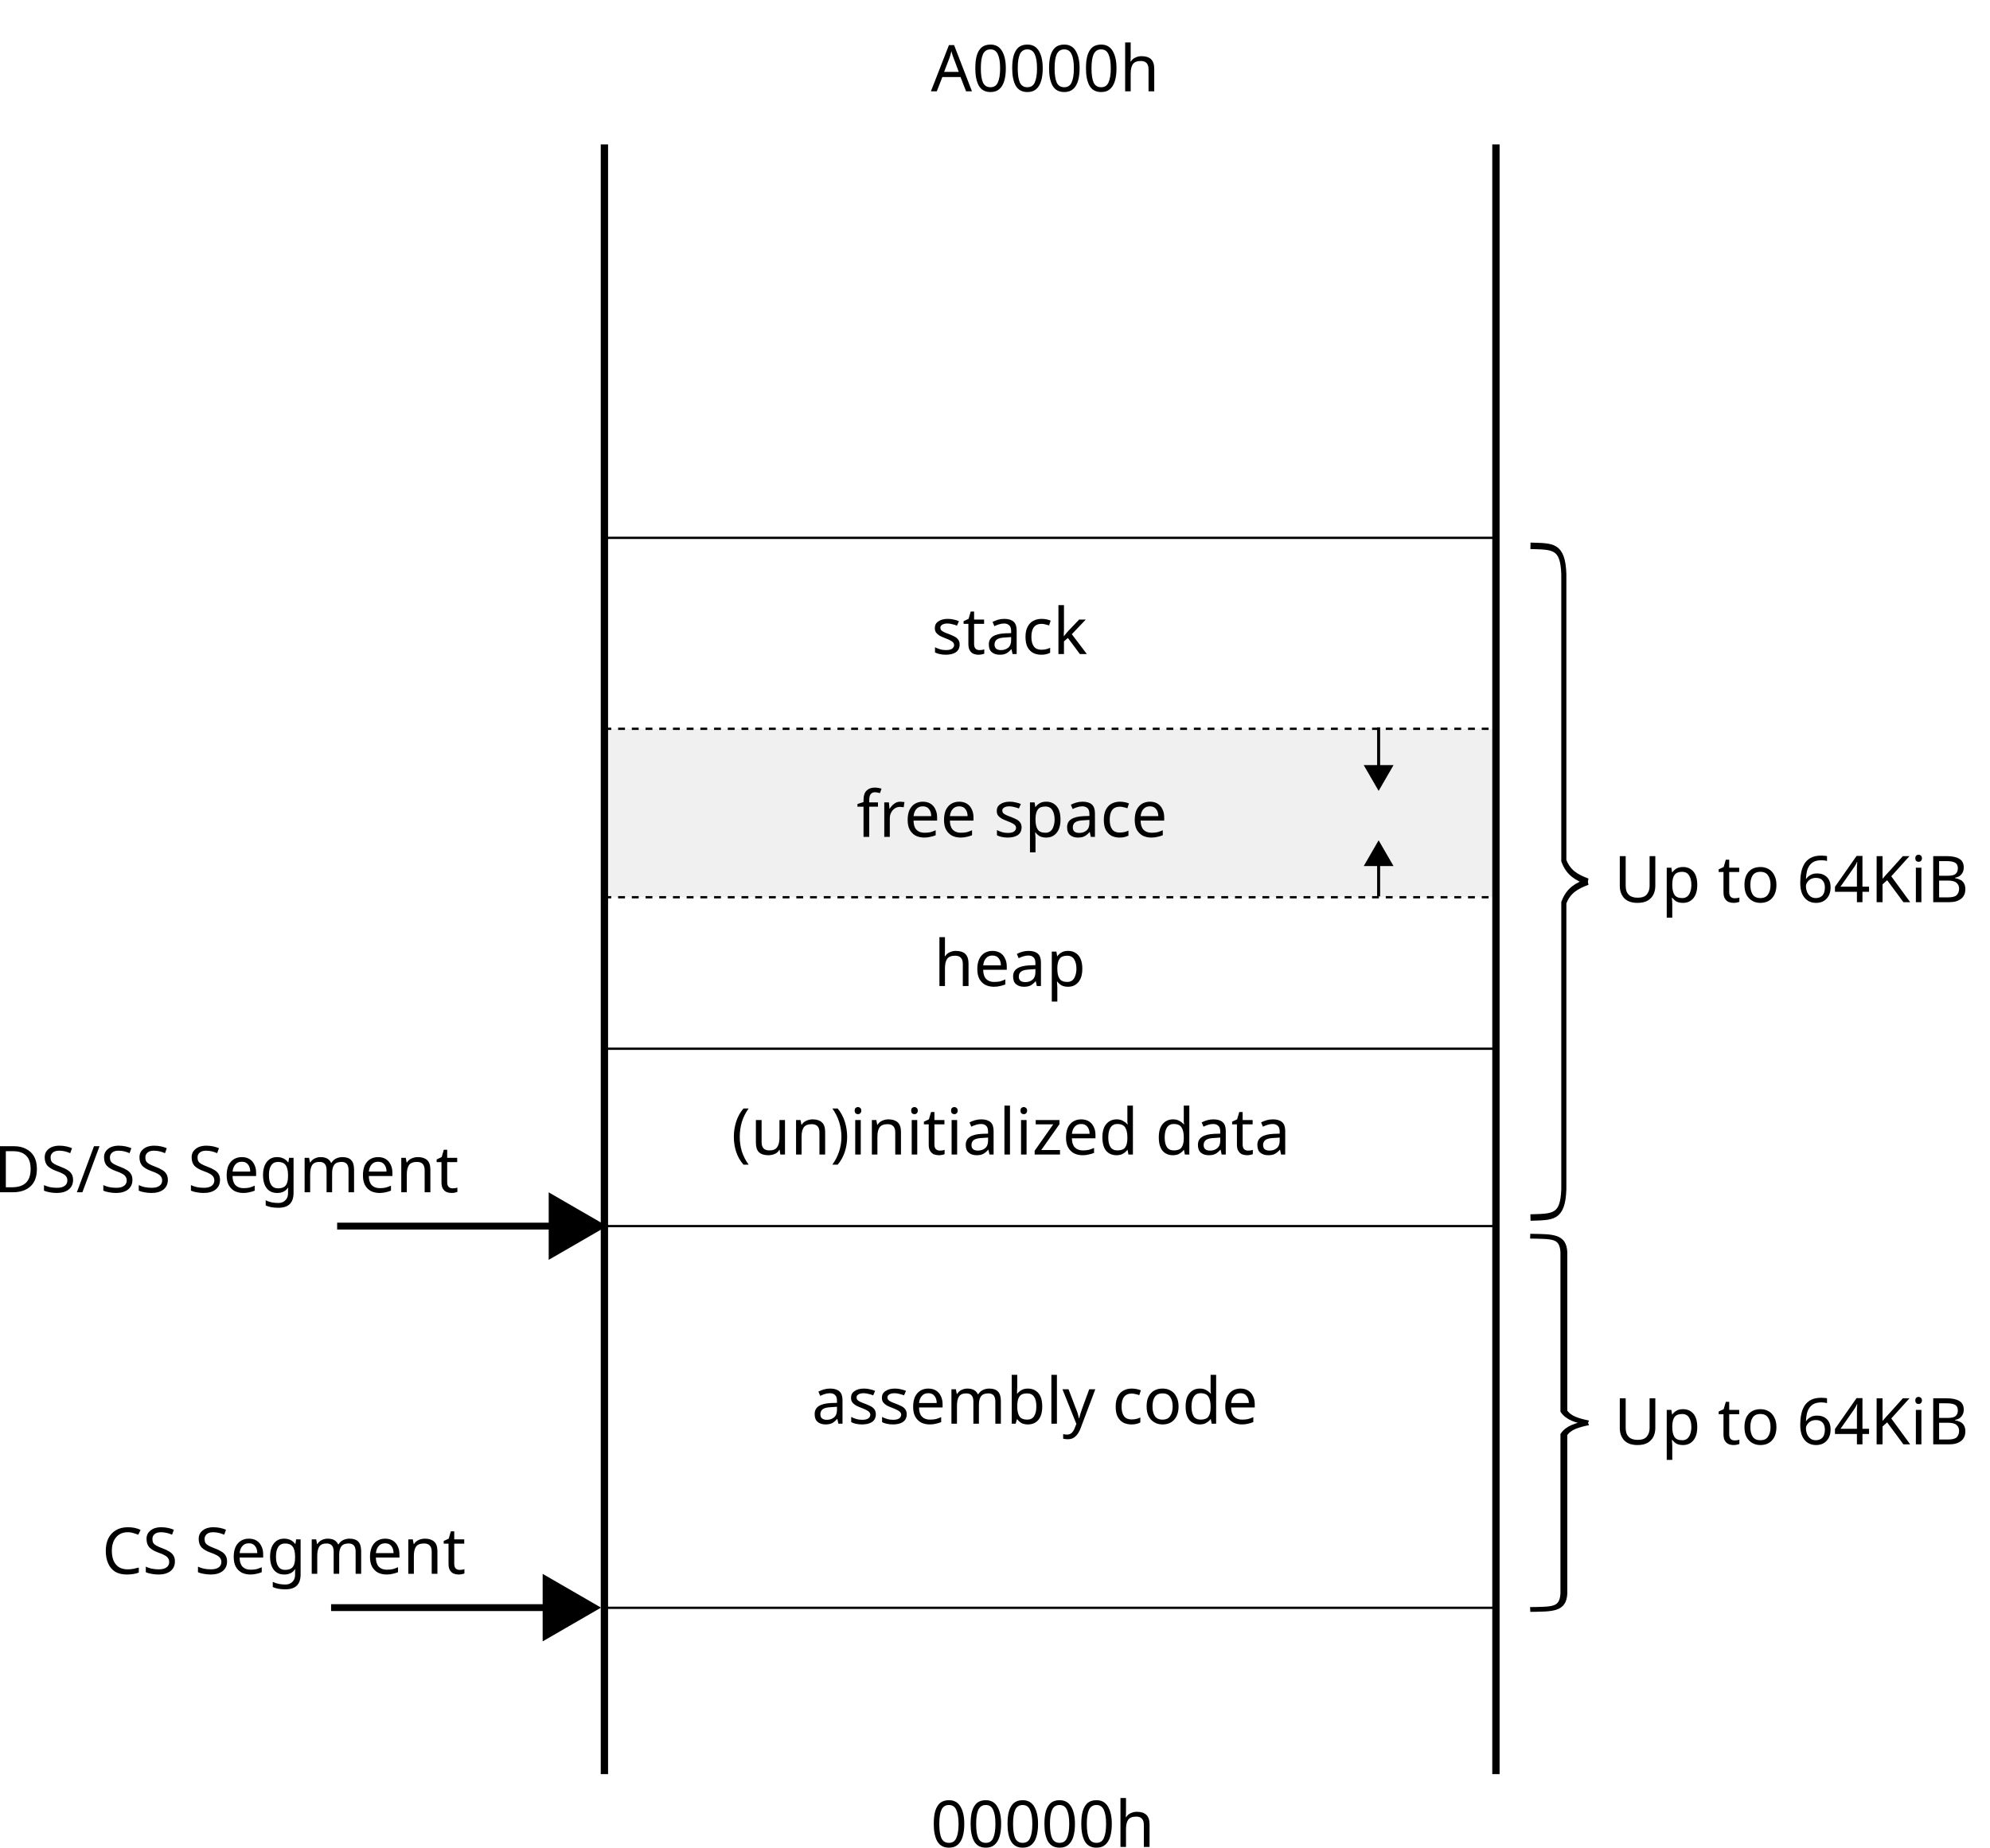
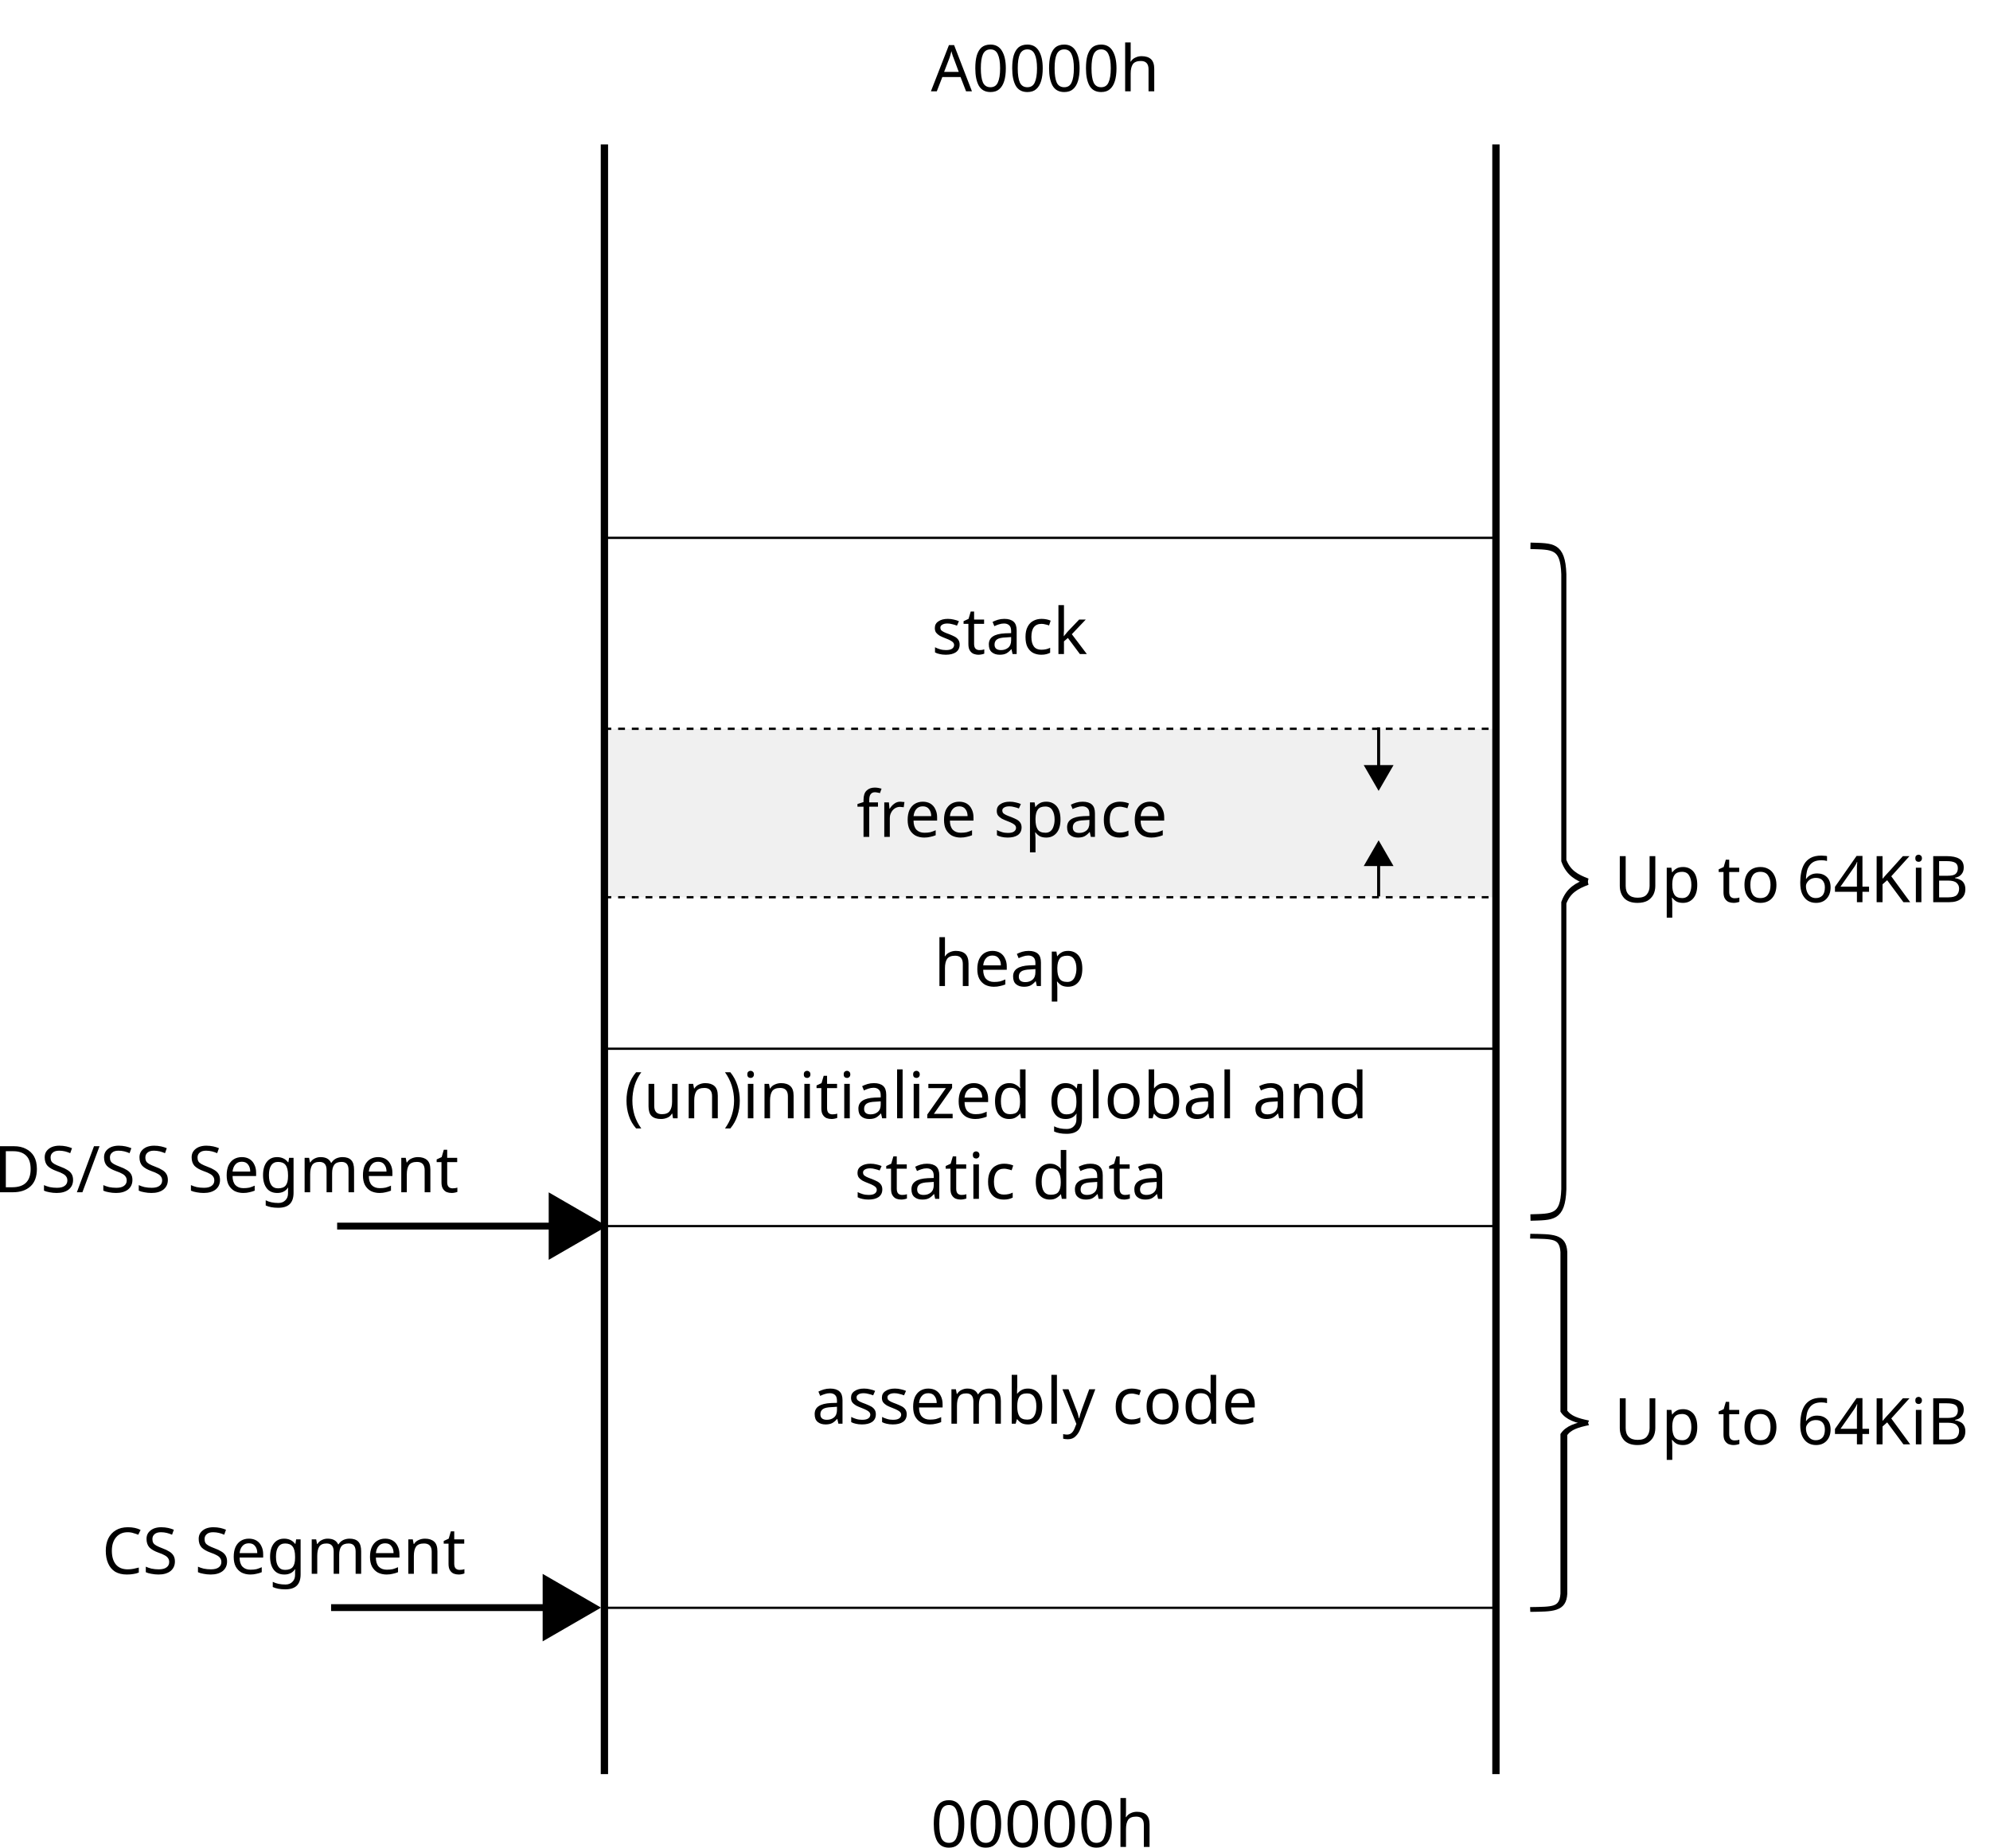
<svg xmlns="http://www.w3.org/2000/svg" width="174.203mm" height="161.791mm" viewBox="0 0 174.203 161.791" version="1.1" id="svg8">
  <defs id="defs2">
    <marker orient="auto" refY="0" refX="0" id="marker2195" style="overflow:visible">
      <path id="path2193" d="M 5.77,0 -2.88,5 V -5 Z" style="fill:#000000;fill-opacity:1;fill-rule:evenodd;stroke:#000000;stroke-width:1pt;stroke-opacity:1" transform="scale(0.8)" />
    </marker>
    <marker orient="auto" refY="0" refX="0" id="TriangleOutL-7" style="overflow:visible">
      <path id="path1057-6" d="M 5.77,0 -2.88,5 V -5 Z" style="fill:#000000;fill-opacity:1;fill-rule:evenodd;stroke:#000000;stroke-width:1pt;stroke-opacity:1" transform="scale(0.8)" />
    </marker>
    <marker orient="auto" refY="0" refX="0" id="marker2195-1" style="overflow:visible">
      <path id="path2193-4" d="M 5.77,0 -2.88,5 V -5 Z" style="fill:#000000;fill-opacity:1;fill-rule:evenodd;stroke:#000000;stroke-width:1pt;stroke-opacity:1" transform="scale(0.8)" />
    </marker>
    <marker style="overflow:visible" id="marker2153-9" refX="0" refY="0" orient="auto">
      <path transform="scale(0.8)" style="fill:#000000;fill-opacity:1;fill-rule:evenodd;stroke:#000000;stroke-width:1pt;stroke-opacity:1" d="M 5.77,0 -2.88,5 V -5 Z" id="path2151-1" />
    </marker>
    <marker orient="auto" refY="0" refX="0" id="TriangleOutL-5" style="overflow:visible">
      <path id="path1057-66" d="M 5.77,0 -2.88,5 V -5 Z" style="fill:#000000;fill-opacity:1;fill-rule:evenodd;stroke:#000000;stroke-width:1pt;stroke-opacity:1" transform="scale(0.8)" />
    </marker>
    <marker orient="auto" refY="0" refX="0" id="TriangleOutL-5-3" style="overflow:visible">
      <path id="path1057-66-1" d="M 5.77,0 -2.88,5 V -5 Z" style="fill:#000000;fill-opacity:1;fill-rule:evenodd;stroke:#000000;stroke-width:1pt;stroke-opacity:1" transform="scale(0.8)" />
    </marker>
  </defs>
  <g id="layer1" transform="translate(-199.8999,-8.386513)">
    <rect style="display:none;opacity:1;vector-effect:none;fill:none;fill-opacity:1;stroke:#000000;stroke-width:1.625;stroke-linecap:butt;stroke-linejoin:bevel;stroke-miterlimit:4;stroke-dasharray:none;stroke-dashoffset:0;stroke-opacity:1;paint-order:normal" id="rect891" width="237.747" height="143.631" x="172.92" y="32.47" />
    <path style="fill:none;stroke:#000000;stroke-width:0.6;stroke-linecap:butt;stroke-linejoin:miter;stroke-miterlimit:4;stroke-dasharray:none;stroke-opacity:1;marker-end:url(#TriangleOutL-5)" d="m 228.884,149.14 h 20.222" id="path913-4" />
    <text xml:space="preserve" style="font-style:normal;font-variant:normal;font-weight:normal;font-stretch:normal;font-size:5.644px;line-height:1.25;font-family:sans-serif;-inkscape-font-specification:'sans-serif, Normal';font-variant-ligatures:normal;font-variant-caps:normal;font-variant-numeric:normal;font-feature-settings:normal;text-align:start;letter-spacing:0px;word-spacing:0px;writing-mode:lr-tb;text-anchor:start;fill:#000000;fill-opacity:1;stroke:none;stroke-width:0.265" x="208.816" y="146.18" id="text2619-7-0">
      <tspan id="tspan2617-8-0" x="208.816" y="146.18" style="stroke-width:0.265">CS Segment</tspan>
    </text>
    <text xml:space="preserve" style="font-style:normal;font-variant:normal;font-weight:normal;font-stretch:normal;font-size:5.644px;line-height:1.25;font-family:sans-serif;-inkscape-font-specification:'sans-serif, Normal';font-variant-ligatures:normal;font-variant-caps:normal;font-variant-numeric:normal;font-feature-settings:normal;text-align:start;letter-spacing:0px;word-spacing:0px;writing-mode:lr-tb;text-anchor:start;fill:#000000;fill-opacity:1;stroke:none;stroke-width:0.265" x="341.195" y="87.377" id="text2662-8-4">
      <tspan id="tspan2660-2-6" x="341.195" y="87.377" style="stroke-width:0.265">Up to 64KiB</tspan>
    </text>
    <rect style="opacity:1;vector-effect:none;fill:#f0f0f0;fill-opacity:1;stroke:none;stroke-width:0.648;stroke-linecap:butt;stroke-linejoin:bevel;stroke-miterlimit:4;stroke-dasharray:none;stroke-dashoffset:0;stroke-opacity:1;paint-order:normal" id="rect2141-0" width="78.043" height="14.748" x="252.81" y="72.195" />
    <path style="fill:none;stroke:#000000;stroke-width:0.2;stroke-linecap:butt;stroke-linejoin:miter;stroke-miterlimit:4;stroke-dasharray:none;stroke-opacity:1" d="m 252.81,55.477 h 78.043" id="path832-7" />
    <path style="fill:none;stroke:#000000;stroke-width:0.2;stroke-linecap:butt;stroke-linejoin:miter;stroke-miterlimit:4;stroke-dasharray:none;stroke-opacity:1" d="m 252.81,100.207 h 78.043" id="path832-6-0" />
    <path style="fill:none;stroke:#000000;stroke-width:0.2;stroke-linecap:butt;stroke-linejoin:miter;stroke-miterlimit:4;stroke-dasharray:none;stroke-opacity:1" d="m 252.81,115.736 h 78.043" id="path832-6-2-4" />
    <path style="fill:none;stroke:#000000;stroke-width:0.2;stroke-linecap:butt;stroke-linejoin:miter;stroke-miterlimit:4;stroke-dasharray:0.6, 0.6;stroke-dashoffset:0;stroke-opacity:1" d="m 252.81,72.195 h 78.043" id="path832-6-2-6-8" />
    <path style="fill:none;stroke:#000000;stroke-width:0.2;stroke-linecap:butt;stroke-linejoin:miter;stroke-miterlimit:4;stroke-dasharray:0.6, 0.6;stroke-dashoffset:0;stroke-opacity:1" d="m 252.81,86.943 h 78.043" id="path832-6-2-6-7-0" />
    <path style="fill:none;stroke:#000000;stroke-width:0.2;stroke-linecap:butt;stroke-linejoin:miter;stroke-miterlimit:4;stroke-dasharray:none;stroke-opacity:1" d="m 252.81,149.156 h 78.043" id="path832-6-2-6-7-5-4" />
    <text xml:space="preserve" style="font-style:normal;font-variant:normal;font-weight:normal;font-stretch:normal;font-size:5.644px;line-height:1.25;font-family:sans-serif;-inkscape-font-specification:'sans-serif, Normal';font-variant-ligatures:normal;font-variant-caps:normal;font-variant-numeric:normal;font-feature-settings:normal;text-align:start;letter-spacing:0px;word-spacing:0px;writing-mode:lr-tb;text-anchor:start;fill:#000000;fill-opacity:1;stroke:none;stroke-width:0.265" x="270.948" y="133.036" id="text1439-2">
      <tspan id="tspan1437-96" x="270.948" y="133.036" style="stroke-width:0.265">assembly code</tspan>
    </text>
-     <text xml:space="preserve" style="font-style:normal;font-variant:normal;font-weight:normal;font-stretch:normal;font-size:5.644px;line-height:1.25;font-family:sans-serif;-inkscape-font-specification:'sans-serif, Normal';font-variant-ligatures:normal;font-variant-caps:normal;font-variant-numeric:normal;font-feature-settings:normal;text-align:start;letter-spacing:0px;word-spacing:0px;writing-mode:lr-tb;text-anchor:start;fill:#000000;fill-opacity:1;stroke:none;stroke-width:0.265" x="292.062" y="109.471" id="text1439-6-1">
-       <tspan x="292.062" y="109.471" style="font-style:normal;font-variant:normal;font-weight:normal;font-stretch:normal;font-size:5.644px;font-family:sans-serif;-inkscape-font-specification:'sans-serif, Normal';font-variant-ligatures:normal;font-variant-caps:normal;font-variant-numeric:normal;font-feature-settings:normal;text-align:center;writing-mode:lr-tb;text-anchor:middle;stroke-width:0.265" id="tspan1459-0">(un)initialized data</tspan>
+     <text xml:space="preserve" style="font-style:normal;font-variant:normal;font-weight:normal;font-stretch:normal;font-size:5.644px;line-height:1.25;font-family:sans-serif;-inkscape-font-specification:'sans-serif, Normal';font-variant-ligatures:normal;font-variant-caps:normal;font-variant-numeric:normal;font-feature-settings:normal;text-align:start;letter-spacing:0px;word-spacing:0px;writing-mode:lr-tb;text-anchor:start;fill:#000000;fill-opacity:1;stroke:none;stroke-width:0.265" x="292.062" y="106.296" id="text1439-6-1">
+       <tspan x="292.961" y="106.296" style="font-style:normal;font-variant:normal;font-weight:normal;font-stretch:normal;font-size:5.644px;font-family:sans-serif;-inkscape-font-specification:'sans-serif, Normal';font-variant-ligatures:normal;font-variant-caps:normal;font-variant-numeric:normal;font-feature-settings:normal;text-align:center;writing-mode:lr-tb;text-anchor:middle;stroke-width:0.265" id="tspan1459-0">(un)initialized global and </tspan>
+       <tspan x="292.062" y="113.352" style="font-style:normal;font-variant:normal;font-weight:normal;font-stretch:normal;font-size:5.644px;font-family:sans-serif;-inkscape-font-specification:'sans-serif, Normal';font-variant-ligatures:normal;font-variant-caps:normal;font-variant-numeric:normal;font-feature-settings:normal;text-align:center;writing-mode:lr-tb;text-anchor:middle;stroke-width:0.265" id="tspan902">static data</tspan>
    </text>
    <text xml:space="preserve" style="font-style:normal;font-variant:normal;font-weight:normal;font-stretch:normal;font-size:5.644px;line-height:1.25;font-family:sans-serif;-inkscape-font-specification:'sans-serif, Normal';font-variant-ligatures:normal;font-variant-caps:normal;font-variant-numeric:normal;font-feature-settings:normal;text-align:start;letter-spacing:0px;word-spacing:0px;writing-mode:lr-tb;text-anchor:start;fill:#000000;fill-opacity:1;stroke:none;stroke-width:0.265" x="291.977" y="94.719" id="text1439-1-42">
      <tspan x="291.977" y="94.719" style="font-style:normal;font-variant:normal;font-weight:normal;font-stretch:normal;font-size:5.644px;font-family:sans-serif;-inkscape-font-specification:'sans-serif, Normal';font-variant-ligatures:normal;font-variant-caps:normal;font-variant-numeric:normal;font-feature-settings:normal;text-align:center;writing-mode:lr-tb;text-anchor:middle;stroke-width:0.265" id="tspan2104-2">heap</tspan>
    </text>
    <text xml:space="preserve" style="font-style:normal;font-variant:normal;font-weight:normal;font-stretch:normal;font-size:5.644px;line-height:1.25;font-family:sans-serif;-inkscape-font-specification:'sans-serif, Normal';font-variant-ligatures:normal;font-variant-caps:normal;font-variant-numeric:normal;font-feature-settings:normal;text-align:start;letter-spacing:0px;word-spacing:0px;writing-mode:lr-tb;text-anchor:start;fill:#000000;fill-opacity:1;stroke:none;stroke-width:0.265" x="291.937" y="65.651" id="text1439-1-4-2">
      <tspan x="291.937" y="65.651" style="font-style:normal;font-variant:normal;font-weight:normal;font-stretch:normal;font-size:5.644px;font-family:sans-serif;-inkscape-font-specification:'sans-serif, Normal';font-variant-ligatures:normal;font-variant-caps:normal;font-variant-numeric:normal;font-feature-settings:normal;text-align:center;writing-mode:lr-tb;text-anchor:middle;stroke-width:0.265" id="tspan2104-1-0">stack</tspan>
    </text>
    <text xml:space="preserve" style="font-style:normal;font-variant:normal;font-weight:normal;font-stretch:normal;font-size:5.644px;line-height:1.25;font-family:sans-serif;-inkscape-font-specification:'sans-serif, Normal';font-variant-ligatures:normal;font-variant-caps:normal;font-variant-numeric:normal;font-feature-settings:normal;text-align:start;letter-spacing:0px;word-spacing:0px;writing-mode:lr-tb;text-anchor:start;fill:#000000;fill-opacity:1;stroke:none;stroke-width:0.265" x="292.164" y="81.654" id="text1439-1-9-5">
      <tspan x="292.164" y="81.654" style="font-style:normal;font-variant:normal;font-weight:normal;font-stretch:normal;font-size:5.644px;font-family:sans-serif;-inkscape-font-specification:'sans-serif, Normal';font-variant-ligatures:normal;font-variant-caps:normal;font-variant-numeric:normal;font-feature-settings:normal;text-align:center;writing-mode:lr-tb;text-anchor:middle;stroke-width:0.265" id="tspan2104-0-5">free space</tspan>
    </text>
    <path style="fill:none;stroke:#000000;stroke-width:0.265;stroke-linecap:butt;stroke-linejoin:miter;stroke-miterlimit:4;stroke-dasharray:none;stroke-opacity:1;marker-end:url(#marker2153-9)" d="m 320.584,72.064 v 4.063" id="path2143-2" />
    <path style="fill:none;stroke:#000000;stroke-width:0.265px;stroke-linecap:butt;stroke-linejoin:miter;stroke-opacity:1;marker-end:url(#marker2195-1)" d="M 320.584,86.866 V 83.464" id="path2185-9" />
    <text xml:space="preserve" style="font-style:normal;font-variant:normal;font-weight:normal;font-stretch:normal;font-size:5.644px;line-height:1.25;font-family:sans-serif;-inkscape-font-specification:'sans-serif, Normal';font-variant-ligatures:normal;font-variant-caps:normal;font-variant-numeric:normal;font-feature-settings:normal;text-align:start;letter-spacing:0px;word-spacing:0px;writing-mode:lr-tb;text-anchor:start;fill:#000000;fill-opacity:1;stroke:none;stroke-width:0.265" x="281.359" y="170.097" id="text1439-5-8-3">
      <tspan id="tspan1437-6-2-8" x="281.359" y="170.097" style="stroke-width:0.265">00000h</tspan>
    </text>
    <g id="g1197-0-0-2" style="stroke-width:0.18;stroke-miterlimit:4;stroke-dasharray:none" transform="matrix(2.472984,0,0,3.136222,-2.519743,-13.52432)">
      <path id="path1178-4-8-4" d="m 136.028,22.224 c 0.78,0.021 1.146,-0.022 1.181,0.791 v 7.997 c 0.162,0.345 0.457,0.471 0.848,0.588" style="fill:none;stroke:#000000;stroke-width:0.18;stroke-linecap:butt;stroke-linejoin:miter;stroke-miterlimit:4;stroke-dasharray:none;stroke-opacity:1" />
      <path id="path1178-6-1-6-7" d="m 136.028,40.976 c 0.78,-0.021 1.146,0.022 1.181,-0.791 v -7.997 c 0.162,-0.345 0.457,-0.471 0.848,-0.588" style="fill:none;stroke:#000000;stroke-width:0.18;stroke-linecap:butt;stroke-linejoin:miter;stroke-miterlimit:4;stroke-dasharray:none;stroke-opacity:1" />
    </g>
    <path style="fill:none;stroke:#000000;stroke-width:0.6;stroke-linecap:butt;stroke-linejoin:miter;stroke-miterlimit:4;stroke-dasharray:none;stroke-opacity:1;marker-end:url(#TriangleOutL-5-3)" d="m 229.413,115.736 h 20.222" id="path913-4-4" />
    <text xml:space="preserve" style="font-style:normal;font-variant:normal;font-weight:normal;font-stretch:normal;font-size:5.644px;line-height:1.25;font-family:sans-serif;-inkscape-font-specification:'sans-serif, Normal';font-variant-ligatures:normal;font-variant-caps:normal;font-variant-numeric:normal;font-feature-settings:normal;text-align:start;letter-spacing:0px;word-spacing:0px;writing-mode:lr-tb;text-anchor:start;fill:#000000;fill-opacity:1;stroke:none;stroke-width:0.265" x="199.346" y="112.775" id="text2619-7-0-6">
      <tspan id="tspan2617-8-0-9" x="199.346" y="112.775" style="stroke-width:0.265">DS/SS Segment</tspan>
    </text>
    <g id="g1197-0-0-2-6" style="stroke-width:0.24;stroke-miterlimit:4;stroke-dasharray:none" transform="matrix(2.495221,0,0,1.742863,-5.567376,77.88748)">
      <path id="path1178-4-8-4-8" d="m 136.028,22.224 c 0.78,0.021 1.146,-0.022 1.181,0.791 v 7.997 c 0.162,0.345 0.457,0.471 0.848,0.588" style="fill:none;stroke:#000000;stroke-width:0.24;stroke-linecap:butt;stroke-linejoin:miter;stroke-miterlimit:4;stroke-dasharray:none;stroke-opacity:1" />
      <path id="path1178-6-1-6-7-7" d="m 136.028,40.976 c 0.78,-0.021 1.146,0.022 1.181,-0.791 v -7.997 c 0.162,-0.345 0.457,-0.471 0.848,-0.588" style="fill:none;stroke:#000000;stroke-width:0.24;stroke-linecap:butt;stroke-linejoin:miter;stroke-miterlimit:4;stroke-dasharray:none;stroke-opacity:1" />
    </g>
    <text xml:space="preserve" style="font-style:normal;font-variant:normal;font-weight:normal;font-stretch:normal;font-size:5.644px;line-height:1.25;font-family:sans-serif;-inkscape-font-specification:'sans-serif, Normal';font-variant-ligatures:normal;font-variant-caps:normal;font-variant-numeric:normal;font-feature-settings:normal;text-align:start;letter-spacing:0px;word-spacing:0px;writing-mode:lr-tb;text-anchor:start;fill:#000000;fill-opacity:1;stroke:none;stroke-width:0.265" x="341.195" y="134.842" id="text2662-8-4-9">
      <tspan id="tspan2660-2-6-0" x="341.195" y="134.842" style="stroke-width:0.265">Up to 64KiB</tspan>
    </text>
    <path style="fill:none;stroke:#000000;stroke-width:0.64;stroke-linecap:butt;stroke-linejoin:miter;stroke-miterlimit:4;stroke-dasharray:none;stroke-opacity:1" d="M 252.81,21.031 V 163.717" id="path815-5-3" />
    <path style="fill:none;stroke:#000000;stroke-width:0.64;stroke-linecap:butt;stroke-linejoin:miter;stroke-miterlimit:4;stroke-dasharray:none;stroke-opacity:1" d="M 330.853,21.031 V 163.717" id="path815-4-8-7" />
    <text xml:space="preserve" style="font-style:normal;font-variant:normal;font-weight:normal;font-stretch:normal;font-size:5.644px;line-height:1.25;font-family:sans-serif;-inkscape-font-specification:'sans-serif, Normal';font-variant-ligatures:normal;font-variant-caps:normal;font-variant-numeric:normal;font-feature-settings:normal;text-align:start;letter-spacing:0px;word-spacing:0px;writing-mode:lr-tb;text-anchor:start;fill:#000000;fill-opacity:1;stroke:none;stroke-width:0.265" x="281.391" y="16.379" id="text1439-5-0">
      <tspan id="tspan1437-6-28" x="281.391" y="16.379" style="stroke-width:0.265">A0000h</tspan>
    </text>
  </g>
</svg>
